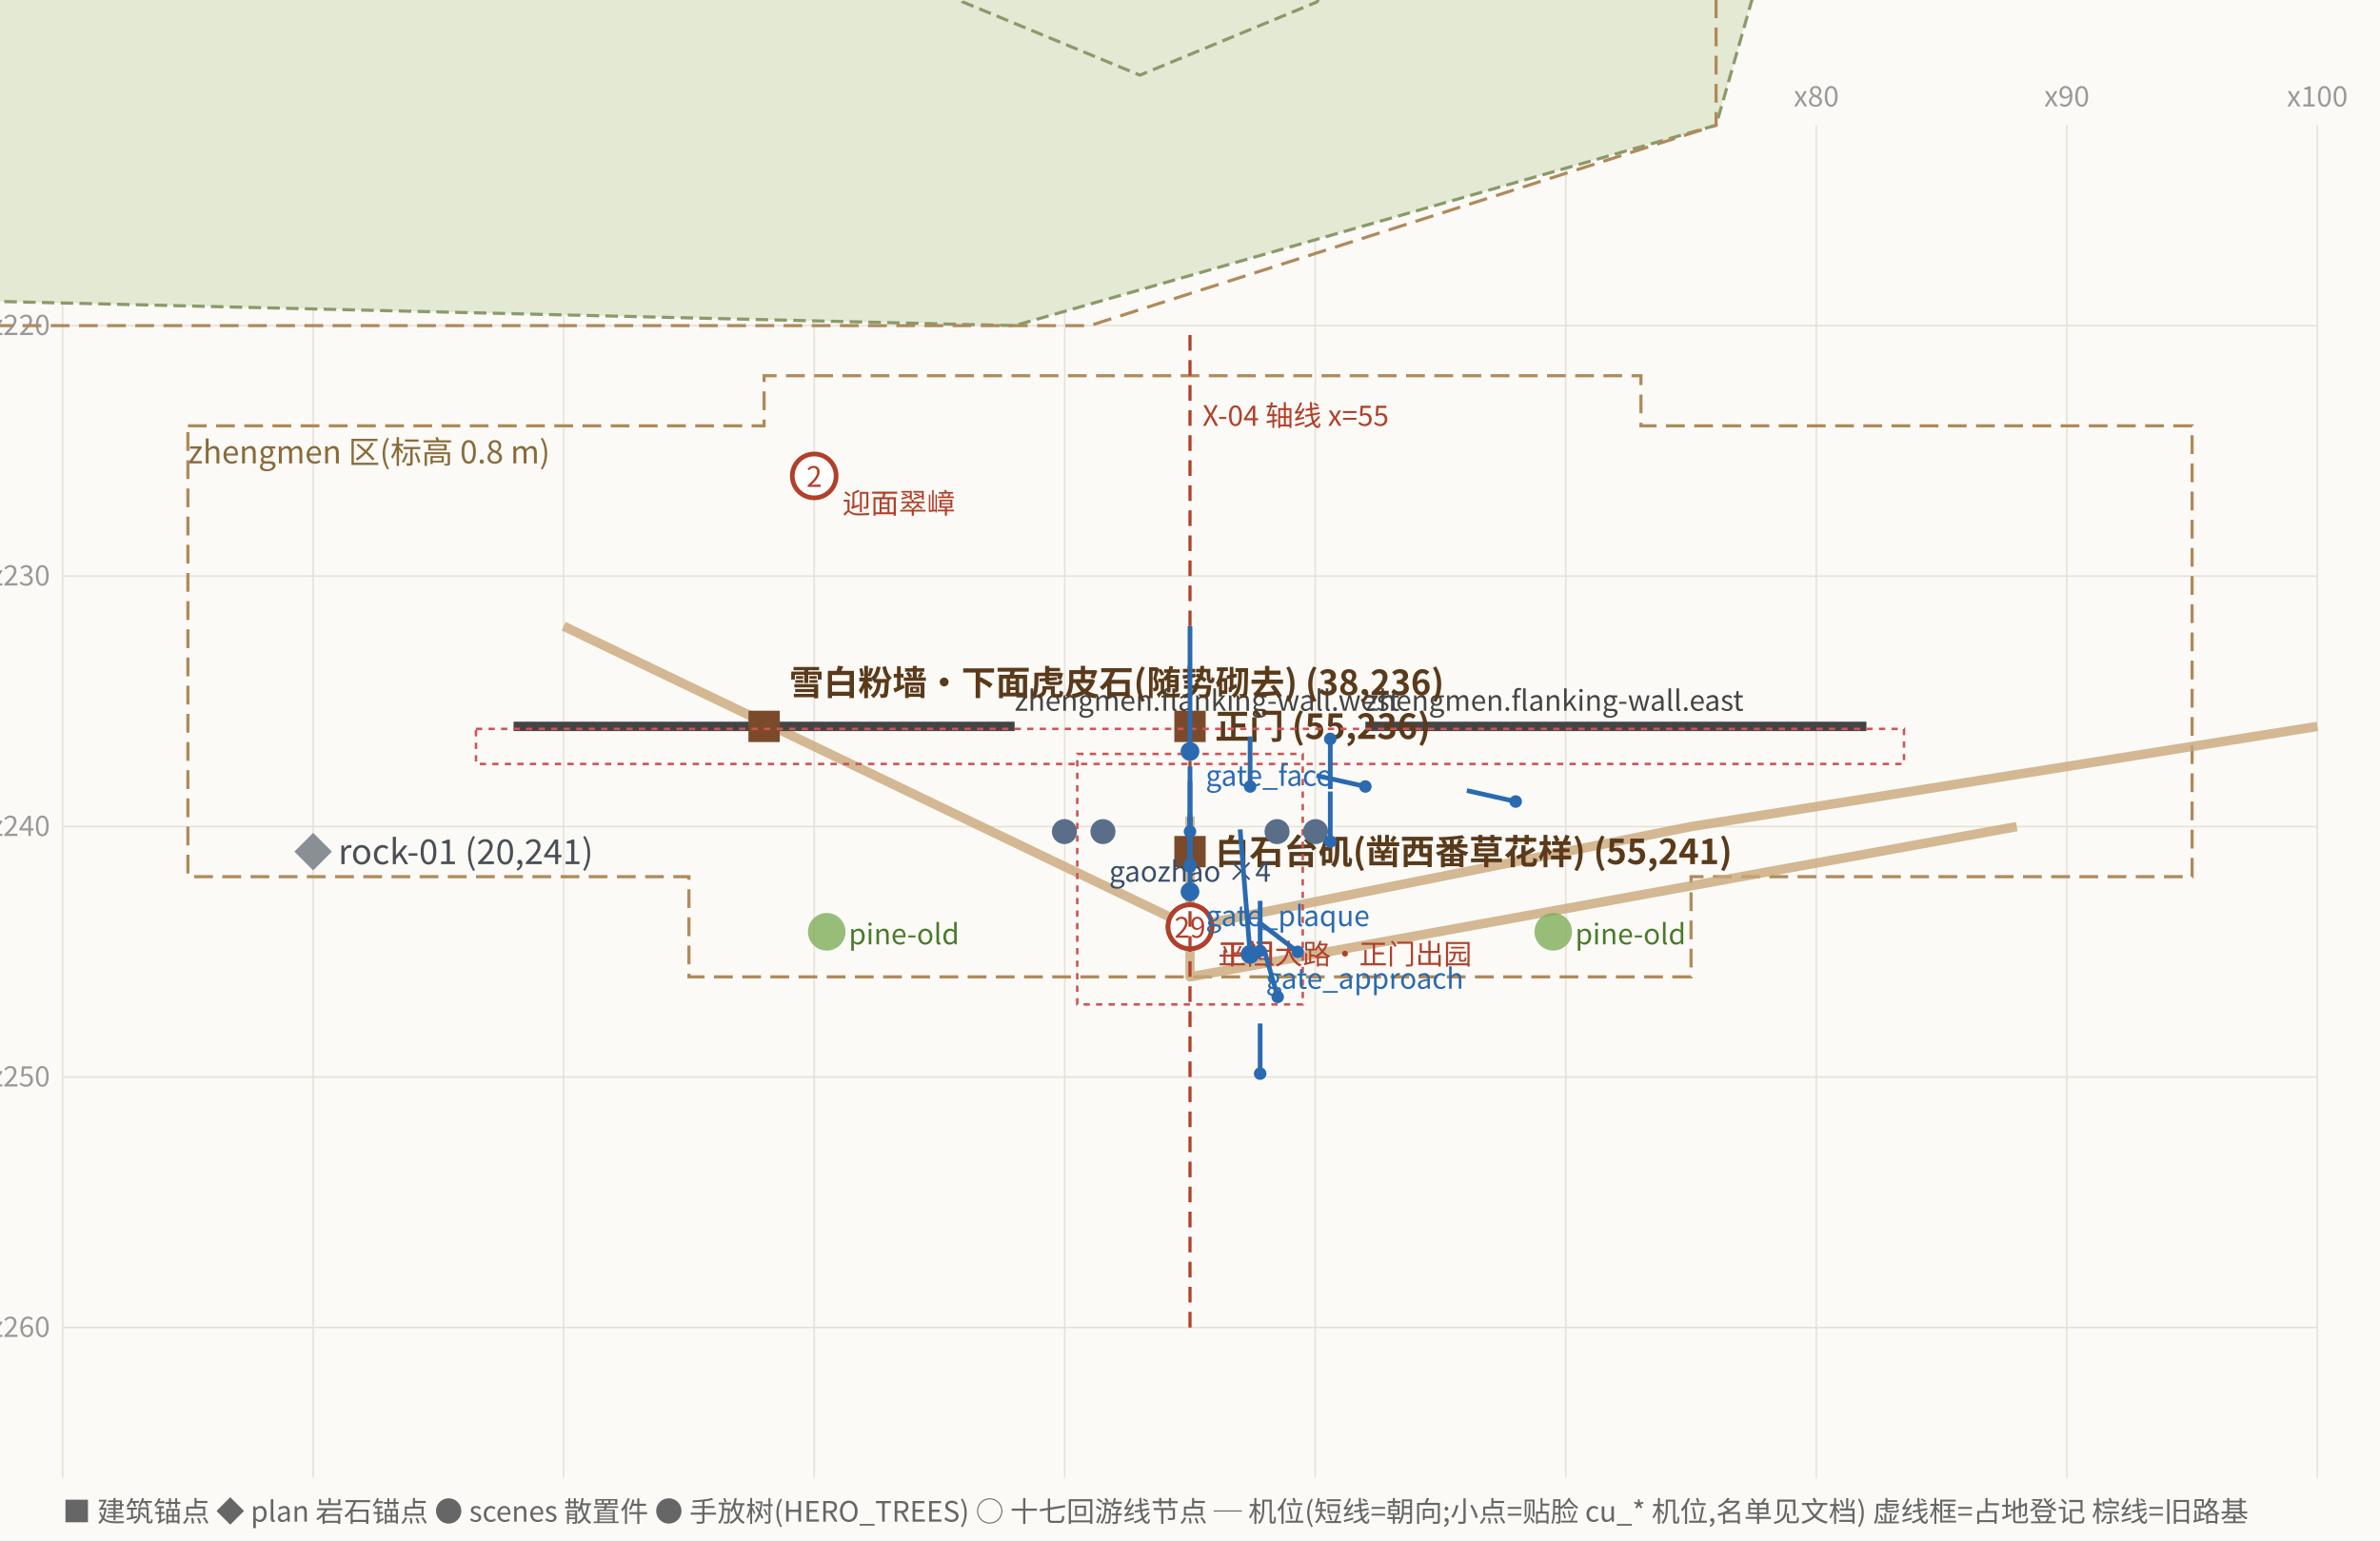
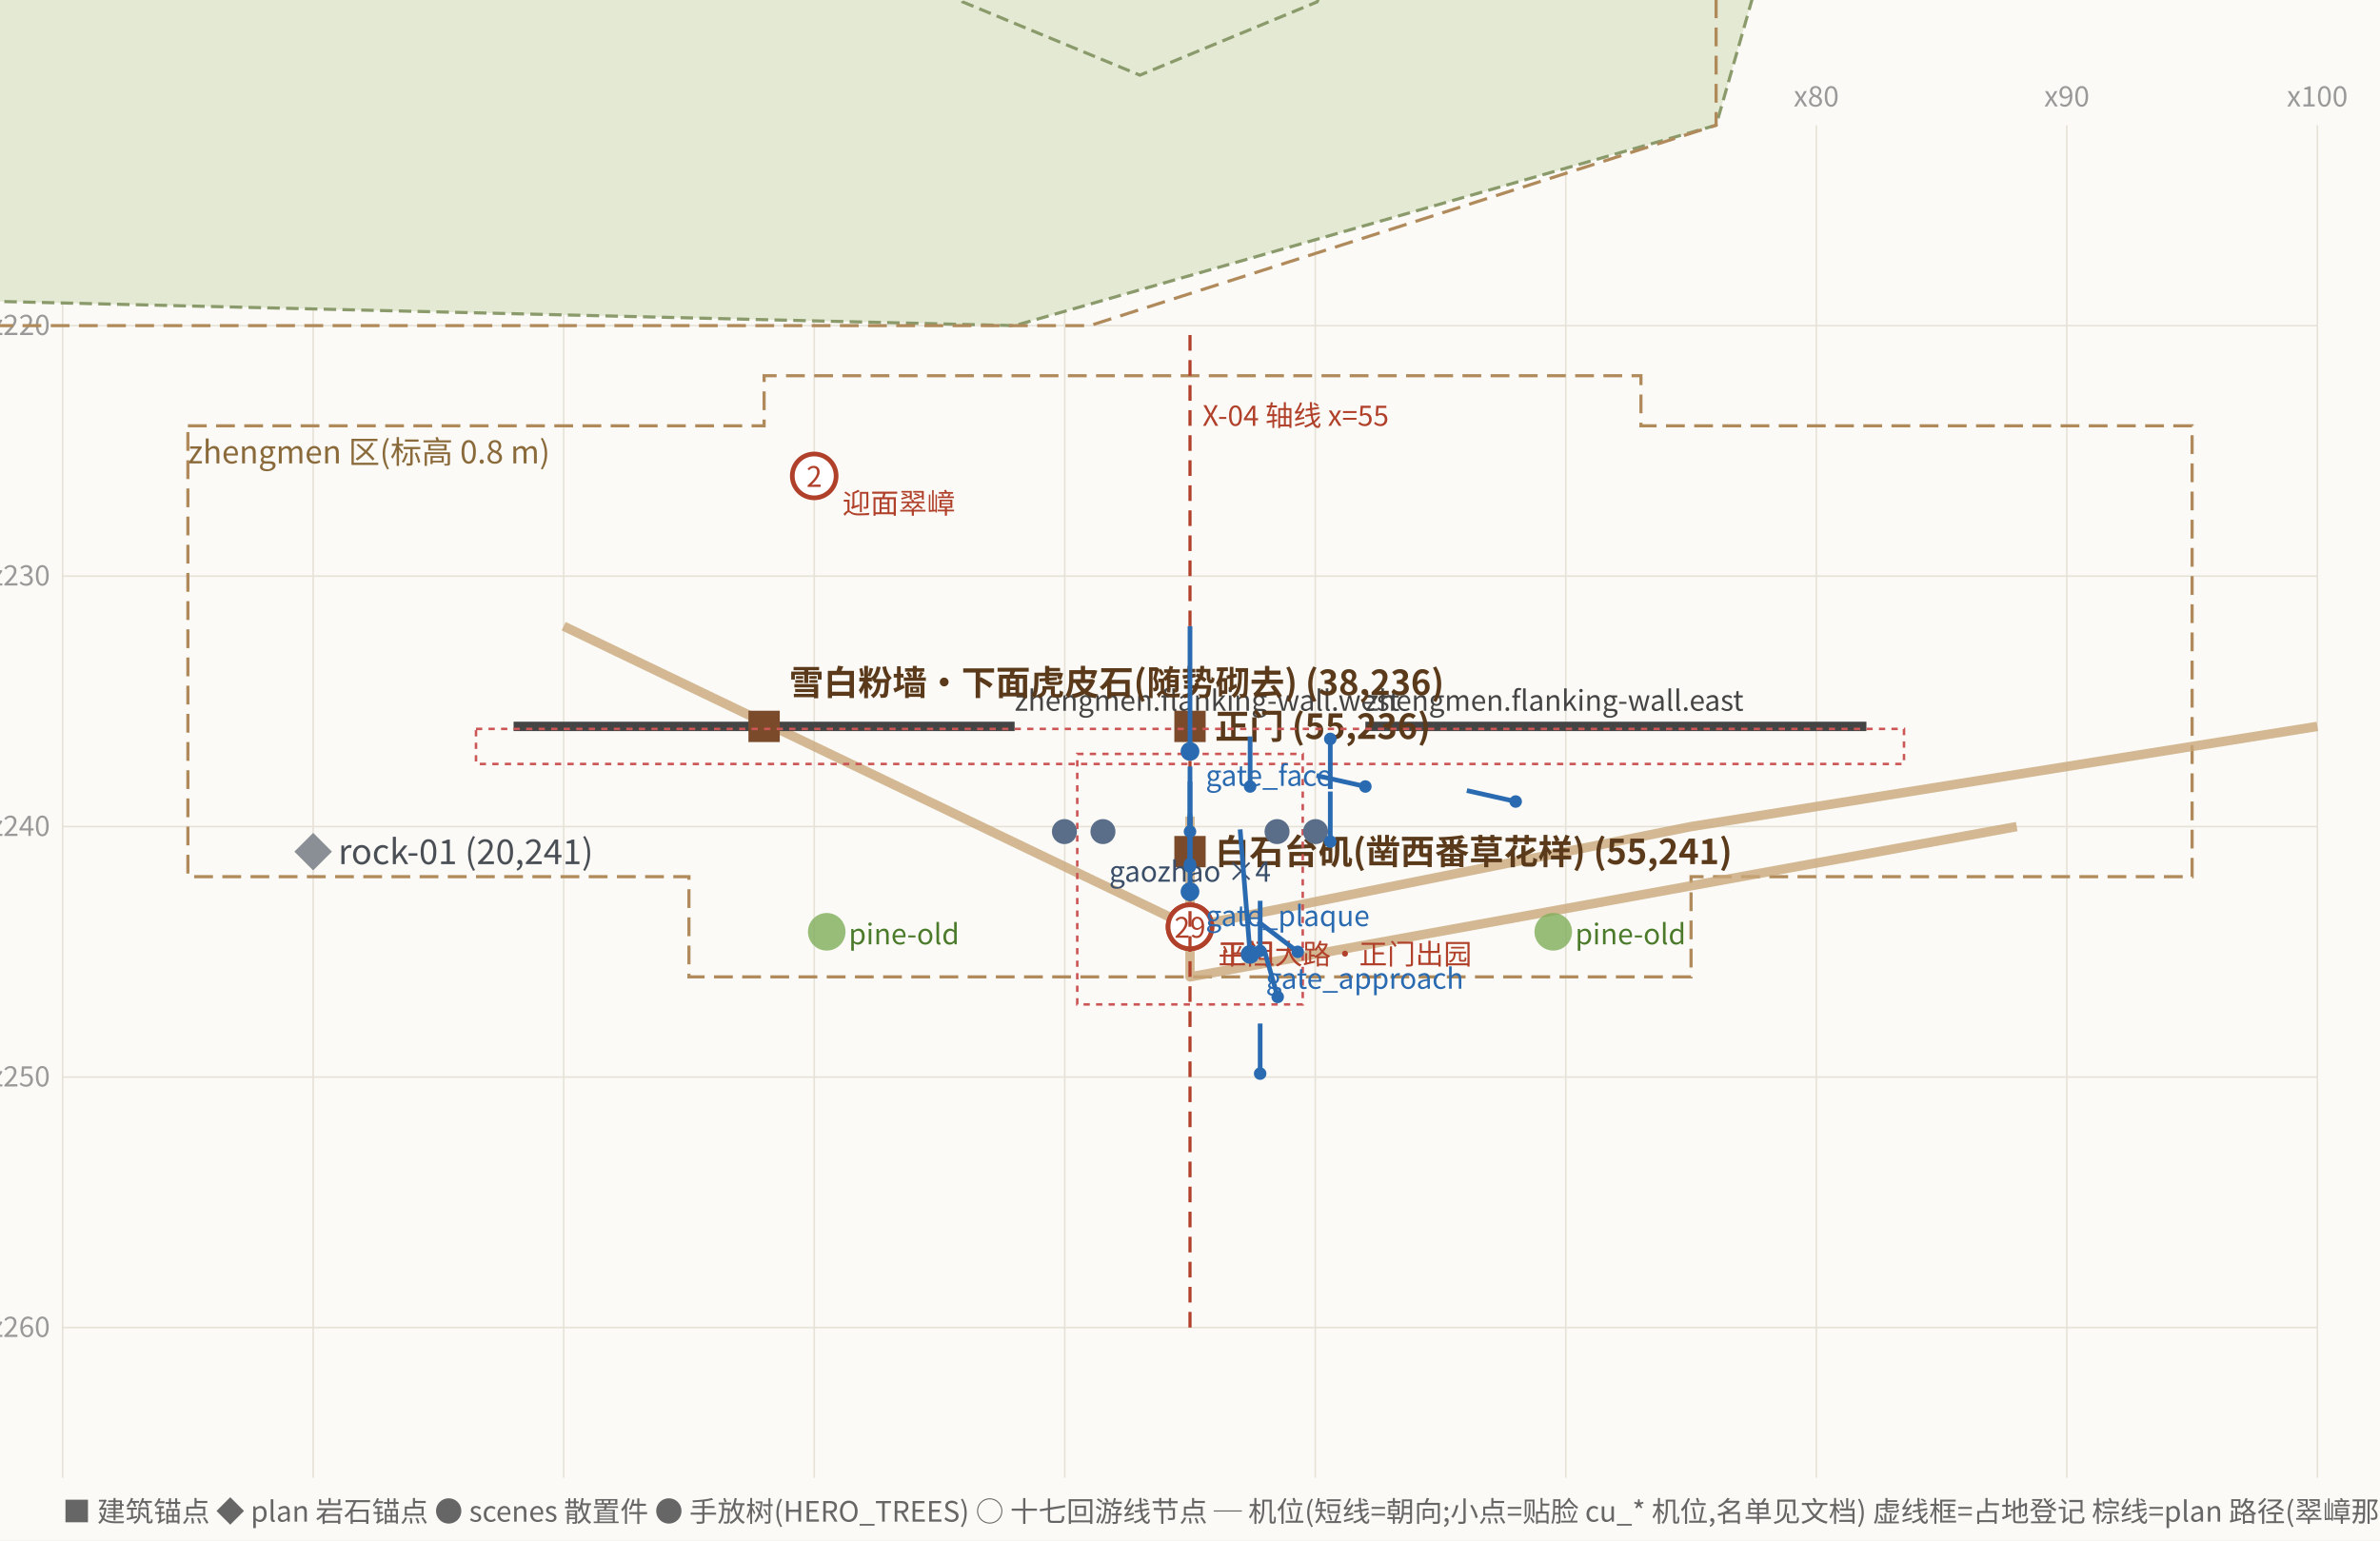
<svg xmlns="http://www.w3.org/2000/svg" width="760" height="492" viewBox="-20 -40 760 492" font-family="'PingFang SC','Noto Sans CJK SC',sans-serif" font-size="11">
  <rect x="-20" y="-40" width="760" height="492" fill="#fbfaf6" />
  <text x="0" y="-22" font-size="14" font-weight="bold">正门(zhengmen)— 现状平面,1 px = 0.125 m,上=北(−Z)</text>
  <line x1="0.0" y1="0" x2="0.0" y2="432" stroke="#e6e2d8" stroke-width="0.5" />
  <text x="0.0" y="-6" fill="#999" font-size="9" text-anchor="middle">x10</text>
  <line x1="80.0" y1="0" x2="80.0" y2="432" stroke="#e6e2d8" stroke-width="0.5" />
  <text x="80.0" y="-6" fill="#999" font-size="9" text-anchor="middle">x20</text>
  <line x1="160.0" y1="0" x2="160.0" y2="432" stroke="#e6e2d8" stroke-width="0.5" />
  <text x="160.0" y="-6" fill="#999" font-size="9" text-anchor="middle">x30</text>
  <line x1="240.0" y1="0" x2="240.0" y2="432" stroke="#e6e2d8" stroke-width="0.5" />
  <text x="240.0" y="-6" fill="#999" font-size="9" text-anchor="middle">x40</text>
  <line x1="320.0" y1="0" x2="320.0" y2="432" stroke="#e6e2d8" stroke-width="0.5" />
  <text x="320.0" y="-6" fill="#999" font-size="9" text-anchor="middle">x50</text>
  <line x1="400.0" y1="0" x2="400.0" y2="432" stroke="#e6e2d8" stroke-width="0.5" />
  <text x="400.0" y="-6" fill="#999" font-size="9" text-anchor="middle">x60</text>
  <line x1="480.0" y1="0" x2="480.0" y2="432" stroke="#e6e2d8" stroke-width="0.5" />
  <text x="480.0" y="-6" fill="#999" font-size="9" text-anchor="middle">x70</text>
  <line x1="560.0" y1="0" x2="560.0" y2="432" stroke="#e6e2d8" stroke-width="0.5" />
  <text x="560.0" y="-6" fill="#999" font-size="9" text-anchor="middle">x80</text>
  <line x1="640.0" y1="0" x2="640.0" y2="432" stroke="#e6e2d8" stroke-width="0.5" />
  <text x="640.0" y="-6" fill="#999" font-size="9" text-anchor="middle">x90</text>
  <line x1="720.0" y1="0" x2="720.0" y2="432" stroke="#e6e2d8" stroke-width="0.5" />
  <text x="720.0" y="-6" fill="#999" font-size="9" text-anchor="middle">x100</text>
  <line x1="0" y1="64.0" x2="720" y2="64.0" stroke="#e6e2d8" stroke-width="0.5" />
  <text x="-4" y="67" fill="#999" font-size="9" text-anchor="end">z220</text>
  <line x1="0" y1="144.0" x2="720" y2="144.0" stroke="#e6e2d8" stroke-width="0.5" />
  <text x="-4" y="147" fill="#999" font-size="9" text-anchor="end">z230</text>
  <line x1="0" y1="224.0" x2="720" y2="224.0" stroke="#e6e2d8" stroke-width="0.5" />
  <text x="-4" y="227" fill="#999" font-size="9" text-anchor="end">z240</text>
  <line x1="0" y1="304.0" x2="720" y2="304.0" stroke="#e6e2d8" stroke-width="0.5" />
  <text x="-4" y="307" fill="#999" font-size="9" text-anchor="end">z250</text>
  <line x1="0" y1="384.0" x2="720" y2="384.0" stroke="#e6e2d8" stroke-width="0.5" />
  <text x="-4" y="387" fill="#999" font-size="9" text-anchor="end">z260</text>
  <polygon points="-1104.0,-2160.0 -944.0,-2400.0 -656.0,-2496.0 -384.0,-2464.0 -128.0,-2320.0 128.0,-2432.0 448.0,-2480.0 752.0,-2400.0 976.0,-2208.0 1024.0,-1968.0 784.0,-1888.0 480.0,-1968.0 160.0,-1904.0 -112.0,-2032.0 -400.0,-1968.0 -704.0,-1936.0 -976.0,-1968.0 -1104.0,-2160.0" fill="#cfe3ee" stroke="#8fb6c9" stroke-width="0.8" />
  <polygon points="-400.0,-576.0 -320.0,-704.0 -64.0,-736.0 128.0,-672.0 176.0,-496.0 96.0,-336.0 -144.0,-288.0 -336.0,-368.0 -400.0,-576.0" fill="#cfe3ee" stroke="#8fb6c9" stroke-width="0.8" />
  <polygon points="960.0,-1616.0 1136.0,-1696.0 1360.0,-1664.0 1504.0,-1520.0 1488.0,-1344.0 1296.0,-1248.0 1056.0,-1280.0 944.0,-1424.0 960.0,-1616.0" fill="#cfe3ee" stroke="#8fb6c9" stroke-width="0.8" />
  <polygon points="1496.8,-3512.8 1441.6,-3229.6 1343.2,-2984.8 1188.8,-2808.0 948.8,-2718.4 696.0,-2688.0 405.6,-2720.0 110.4,-2752.0 -139.2,-2702.4 -376.8,-2632.8 -486.4,-2492.8 -409.6,-2435.2 -327.2,-2551.2 -116.8,-2609.6 113.6,-2656.0 394.4,-2624.0 696.0,-2592.0 971.2,-2625.6 1243.2,-2728.0 1424.8,-2935.2 1534.4,-3202.4 1591.2,-3495.2 1496.8,-3512.8" fill="#cfe3ee" stroke="#8fb6c9" stroke-width="0.8" />
  <polygon points="-1076.0,-2118.4 -1292.8,-2184.0 -1518.4,-2149.6 -1693.6,-2026.4 -1783.2,-1848.8 -1783.2,-1641.6 -1717.6,-1425.6 -1620.8,-1216.0 -1533.6,-1010.4 -1471.2,-807.2 -1448.0,-634.4 -1368.0,-645.6 -1392.8,-824.8 -1458.4,-1037.6 -1547.2,-1248.0 -1642.4,-1454.4 -1704.8,-1654.4 -1704.8,-1831.2 -1634.4,-1973.6 -1489.6,-2074.4 -1299.2,-2104.0 -1100.0,-2041.6 -1076.0,-2118.4" fill="#cfe3ee" stroke="#8fb6c9" stroke-width="0.8" />
  <polygon points="-1434.4,-631.2 -1360.8,-402.4 -1202.4,-203.2 -954.4,-45.6 -639.2,20.0 -326.4,-61.6 -95.2,-185.6 8.8,-323.2 61.6,-503.2 384.8,-532.0 654.4,-516.0 893.6,-500.0 1074.4,-487.2 1199.2,-338.4 1268.8,-120.0 1316.0,66.4 1293.6,118.4 1346.4,137.6 1372.0,61.6 1323.2,-136.0 1248.8,-365.6 1101.6,-536.8 898.4,-556.0 657.6,-572.0 383.2,-588.0 34.4,-552.8 -40.8,-348.8 -128.8,-230.4 -345.6,-114.4 -640.8,-36.0 -933.6,-98.4 -1165.6,-244.8 -1311.2,-429.6 -1381.6,-648.8 -1434.4,-631.2" fill="#cfe3ee" stroke="#8fb6c9" stroke-width="0.8" />
  <polygon points="-1185.1,-1149.0 -1058.3,-1101.4 -1019.1,-1023.0 -1003.2,-943.7 -1003.2,-855.6 -986.9,-782.4 -954.3,-749.7 -949.7,-754.3 -981.1,-785.6 -996.8,-856.4 -996.8,-944.3 -1012.9,-1025.0 -1053.7,-1106.6 -1182.9,-1155.0 -1185.1,-1149.0" fill="#cfe3ee" stroke="#8fb6c9" stroke-width="0.8" />
  <polygon points="-1283.2,-2420.0 -1244.8,-2420.0 -1244.8,-2136.0 -1283.2,-2136.0 -1283.2,-2420.0" fill="#cfe3ee" stroke="#8fb6c9" stroke-width="0.8" />
  <polygon points="-520.0,-48.0 -432.0,-176.0 -144.0,-224.0 112.0,-200.0 336.0,-192.0 464.0,-160.0 560.0,-112.0 528.0,0.0 304.0,64.0 -32.0,56.0 -320.0,56.0 -512.0,40.0 -520.0,-48.0" fill="#e3e9d3" stroke="#8a9a6a" stroke-width="1" stroke-dasharray="4 2" />
  <text x="-520.0" y="-52" fill="#6a7a4a" font-size="10">hill.cuizhang 高 4 m</text>
  <polygon points="424.0,-96.0 400.6,-39.4 344.0,-16.0 287.4,-39.4 264.0,-96.0 287.4,-152.6 344.0,-176.0 400.6,-152.6 424.0,-96.0" fill="#e3e9d3" stroke="#8a9a6a" stroke-width="1" stroke-dasharray="4 2" />
  <text x="424.0" y="-100" fill="#6a7a4a" font-size="10">hill.cuizhang.zhutai 高 2 m</text>
  <polygon points="-1880.0,-3296.0 -1744.0,-3520.0 -1440.0,-3600.0 -1088.0,-3584.0 -816.0,-3488.0 -640.0,-3296.0 -688.0,-3104.0 -944.0,-2992.0 -1296.0,-2976.0 -1616.0,-3040.0 -1824.0,-3136.0 -1880.0,-3296.0" fill="#e3e9d3" stroke="#8a9a6a" stroke-width="1" stroke-dasharray="4 2" />
  <text x="-1880.0" y="-3300" fill="#6a7a4a" font-size="10">hill.dazhushan 高 26 m</text>
  <polygon points="-1560.0,-1440.0 -1440.0,-1568.0 -1200.0,-1616.0 -976.0,-1584.0 -840.0,-1472.0 -880.0,-1328.0 -1104.0,-1256.0 -1344.0,-1272.0 -1504.0,-1328.0 -1560.0,-1440.0" fill="#e3e9d3" stroke="#8a9a6a" stroke-width="1" stroke-dasharray="4 2" />
  <text x="-1560.0" y="-1444" fill="#6a7a4a" font-size="10">hill.qingshan 高 14 m</text>
  <polygon points="1080.0,-1104.0 1136.0,-1280.0 1328.0,-1336.0 1552.0,-1296.0 1728.0,-1152.0 1776.0,-896.0 1712.0,-688.0 1504.0,-576.0 1264.0,-624.0 1120.0,-800.0 1080.0,-1104.0" fill="#e3e9d3" stroke="#8a9a6a" stroke-width="1" stroke-dasharray="4 2" />
  <text x="1080.0" y="-1108" fill="#6a7a4a" font-size="10">hill.tubi 高 18 m</text>
  <polygon points="-704.0,-2912.0 -544.0,-3008.0 -320.0,-3000.0 -176.0,-2912.0 -192.0,-2768.0 -368.0,-2720.0 -576.0,-2744.0 -704.0,-2912.0" fill="#e3e9d3" stroke="#8a9a6a" stroke-width="1" stroke-dasharray="4 2" />
  <text x="-704.0" y="-2916" fill="#6a7a4a" font-size="10">hill.huaxu 高 12 m</text>
  <polygon points="-1904.0,-1760.0 -1728.0,-1808.0 -1568.0,-1760.0 -1536.0,-1648.0 -1648.0,-1568.0 -1824.0,-1584.0 -1904.0,-1760.0" fill="#e3e9d3" stroke="#8a9a6a" stroke-width="1" stroke-dasharray="4 2" />
  <text x="-1904.0" y="-1764" fill="#6a7a4a" font-size="10">hill.daoxiang-slope 高 7 m</text>
  <polygon points="40.0,96.0 224.0,96.0 224.0,80.0 504.0,80.0 504.0,96.0 680.0,96.0 680.0,240.0 520.0,240.0 520.0,272.0 200.0,272.0 200.0,240.0 40.0,240.0 40.0,96.0" fill="none" stroke="#b08a5a" stroke-width="1" stroke-dasharray="6 3" />
  <text x="40.03" y="108" fill="#8a6a3a" font-size="10">zhengmen 区(标高 0.8 m)</text>
  <polygon points="-560.0,-112.0 -480.0,-200.0 -176.0,-224.0 128.0,-192.0 360.0,-192.0 528.0,-104.0 528.0,0.0 328.0,64.0 -312.0,64.0 -512.0,32.0 -560.0,-32.0 -560.0,-112.0" fill="none" stroke="#b08a5a" stroke-width="1" stroke-dasharray="6 3" />
  <text x="-560.03" y="-100" fill="#8a6a3a" font-size="10">cuizhang 区(标高 0 m)</text>
  <polyline points="360.0,256.0 160.0,160.0" fill="none" stroke="#c9a87a" stroke-width="3" stroke-linejoin="round" opacity="0.8" />
  <polyline points="720.0,192.0 520.0,224.0 360.0,256.0" fill="none" stroke="#c9a87a" stroke-width="3" stroke-linejoin="round" opacity="0.8" />
  <polyline points="360.0,220.8 360.0,272.0 624.0,224.0" fill="none" stroke="#c9a87a" stroke-width="3" stroke-linejoin="round" opacity="0.8" />
  <polyline points="304.0,192.0 144.0,192.0" fill="none" stroke="#444" stroke-width="3" />
  <text x="304.0" y="187" fill="#444" font-size="9">zhengmen.flanking-wall.west</text>
  <polyline points="416.0,192.0 576.0,192.0" fill="none" stroke="#444" stroke-width="3" />
  <text x="416.0" y="187" fill="#444" font-size="9">zhengmen.flanking-wall.east</text>
  <rect x="355" y="187" width="10" height="10" fill="#7a4a2a" />
  <text x="368" y="196" fill="#5a3a1a" font-weight="bold">正门 (55,236)</text>
  <rect x="355" y="227" width="10" height="10" fill="#7a4a2a" />
  <text x="368" y="236" fill="#5a3a1a" font-weight="bold">白石台矶(凿西番草花样) (55,241)</text>
  <rect x="219" y="187" width="10" height="10" fill="#7a4a2a" />
  <text x="232" y="182" fill="#5a3a1a" font-weight="bold">雪白粉墙·下面虎皮石(随势砌去) (38,236)</text>
  <polygon points="80,226 86,232 80,238 74,232" fill="#8a8f96" />
  <text x="88" y="236" fill="#4a4f56">rock-01 (20,241)</text>
  <rect x="324.0" y="200.8" width="72.0" height="80.0" fill="none" stroke="#c55" stroke-width="0.8" stroke-dasharray="2 2" />
  <rect x="132.0" y="192.8" width="456.0" height="11.2" fill="none" stroke="#c55" stroke-width="0.8" stroke-dasharray="2 2" />
  <circle cx="319.9" cy="225.6" r="4" fill="#5a6e8a" />
  <circle cx="332.2" cy="225.6" r="4" fill="#5a6e8a" />
  <circle cx="387.8" cy="225.6" r="4" fill="#5a6e8a" />
  <circle cx="400.1" cy="225.6" r="4" fill="#5a6e8a" />
  <text x="360" y="241.6" fill="#3a4e6a" font-size="9" text-anchor="middle">gaozhao ×4</text>
  <circle cx="244.0" cy="257.6" r="6" fill="#7fae5a" opacity="0.8" />
  <text x="251" y="261.6" fill="#4a7a2a" font-size="9">pine-old</text>
  <circle cx="476.0" cy="257.6" r="6" fill="#7fae5a" opacity="0.8" />
  <text x="483" y="261.6" fill="#4a7a2a" font-size="9">pine-old</text>
  <circle cx="360.0" cy="256.0" r="7" fill="#fff" stroke="#b0402a" stroke-width="1.5" />
  <text x="360.0" y="259.5" fill="#b0402a" font-size="9" text-anchor="middle">1</text>
  <text x="369" y="268" fill="#b0402a" font-size="9">正门</text>
  <circle cx="240.0" cy="112.0" r="7" fill="#fff" stroke="#b0402a" stroke-width="1.5" />
  <text x="240.0" y="115.5" fill="#b0402a" font-size="9" text-anchor="middle">2</text>
  <text x="249" y="124" fill="#b0402a" font-size="9">迎面翠嶂</text>
  <circle cx="360.0" cy="256.0" r="7" fill="#fff" stroke="#b0402a" stroke-width="1.5" />
  <text x="360.0" y="259.5" fill="#b0402a" font-size="9" text-anchor="middle">29</text>
  <text x="369" y="268" fill="#b0402a" font-size="9">平坦大路·正门出园</text>
  <line x1="360.0" y1="384.0" x2="360.0" y2="64" stroke="#b0402a" stroke-width="1" stroke-dasharray="5 3" />
  <text x="364" y="96" fill="#b0402a" font-size="9">X-04 轴线 x=55</text>
  <line x1="379.2" y1="264.8" x2="376.0" y2="224.9" stroke="#2a6ab0" stroke-width="1.5" />
  <circle cx="379.2" cy="264.8" r="3" fill="#2a6ab0" />
  <text x="384.2" y="275.8" fill="#2a6ab0" font-size="9">gate_approach</text>
  <line x1="360.0" y1="200.0" x2="360.0" y2="160.0" stroke="#2a6ab0" stroke-width="1.5" />
  <circle cx="360.0" cy="200.0" r="3" fill="#2a6ab0" />
  <text x="365" y="211" fill="#2a6ab0" font-size="9">gate_face</text>
  <line x1="360.0" y1="244.8" x2="360.0" y2="204.8" stroke="#2a6ab0" stroke-width="1.5" />
  <circle cx="360.0" cy="244.8" r="3" fill="#2a6ab0" />
  <text x="365" y="255.8" fill="#2a6ab0" font-size="9">gate_plaque</text>
  <line x1="360.0" y1="236.8" x2="360.0" y2="220.8" stroke="#2a6ab0" stroke-width="1.5" />
  <circle cx="360.0" cy="236.8" r="2" fill="#2a6ab0" />
  <line x1="360.0" y1="225.6" x2="360.0" y2="209.6" stroke="#2a6ab0" stroke-width="1.5" />
  <circle cx="360.0" cy="225.6" r="2" fill="#2a6ab0" />
  <line x1="360.0" y1="236.0" x2="360.0" y2="220.0" stroke="#2a6ab0" stroke-width="1.5" />
  <circle cx="360.0" cy="236.0" r="2" fill="#2a6ab0" />
  <line x1="464.0" y1="216.0" x2="448.4" y2="212.5" stroke="#2a6ab0" stroke-width="1.5" />
  <circle cx="464.0" cy="216.0" r="2" fill="#2a6ab0" />
  <line x1="388.0" y1="278.4" x2="383.6" y2="263.0" stroke="#2a6ab0" stroke-width="1.5" />
  <circle cx="388.0" cy="278.4" r="2" fill="#2a6ab0" />
  <line x1="416.0" y1="211.2" x2="400.4" y2="207.7" stroke="#2a6ab0" stroke-width="1.5" />
  <circle cx="416.0" cy="211.2" r="2" fill="#2a6ab0" />
  <line x1="404.8" y1="228.8" x2="404.8" y2="212.8" stroke="#2a6ab0" stroke-width="1.5" />
  <circle cx="404.8" cy="228.8" r="2" fill="#2a6ab0" />
  <line x1="404.8" y1="196.0" x2="404.8" y2="212.0" stroke="#2a6ab0" stroke-width="1.5" />
  <circle cx="404.8" cy="196.0" r="2" fill="#2a6ab0" />
  <line x1="382.4" y1="263.7" x2="382.4" y2="247.7" stroke="#2a6ab0" stroke-width="1.5" />
  <circle cx="382.4" cy="263.7" r="2" fill="#2a6ab0" />
  <line x1="394.4" y1="264.0" x2="381.7" y2="254.3" stroke="#2a6ab0" stroke-width="1.5" />
  <circle cx="394.4" cy="264.0" r="2" fill="#2a6ab0" />
  <line x1="382.4" y1="302.9" x2="382.4" y2="286.9" stroke="#2a6ab0" stroke-width="1.5" />
  <circle cx="382.4" cy="302.9" r="2" fill="#2a6ab0" />
  <line x1="379.2" y1="211.2" x2="379.2" y2="195.2" stroke="#2a6ab0" stroke-width="1.5" />
  <circle cx="379.2" cy="211.2" r="2" fill="#2a6ab0" />
-   <text x="0" y="446" fill="#666" font-size="9">■ 建筑锚点  ◆ plan 岩石锚点  ● scenes 散置件  ● 手放树(HERO_TREES)  ○ 十七回游线节点  ─ 机位(短线=朝向;小点=贴脸 cu_* 机位,名单见文档)  虚线框=占地登记  棕线=旧路基</text>
+   <text x="0" y="446" fill="#666" font-size="9">■ 建筑锚点  ◆ plan 岩石锚点  ● scenes 散置件  ● 手放树(HERO_TREES)  ○ 十七回游线节点  ─ 机位(短线=朝向;小点=贴脸 cu_* 机位,名单见文档)  虚线框=占地登记  棕线=plan 路径(翠嶂那张是旧路基,潇湘馆那张是院内甬路)</text>
</svg>
